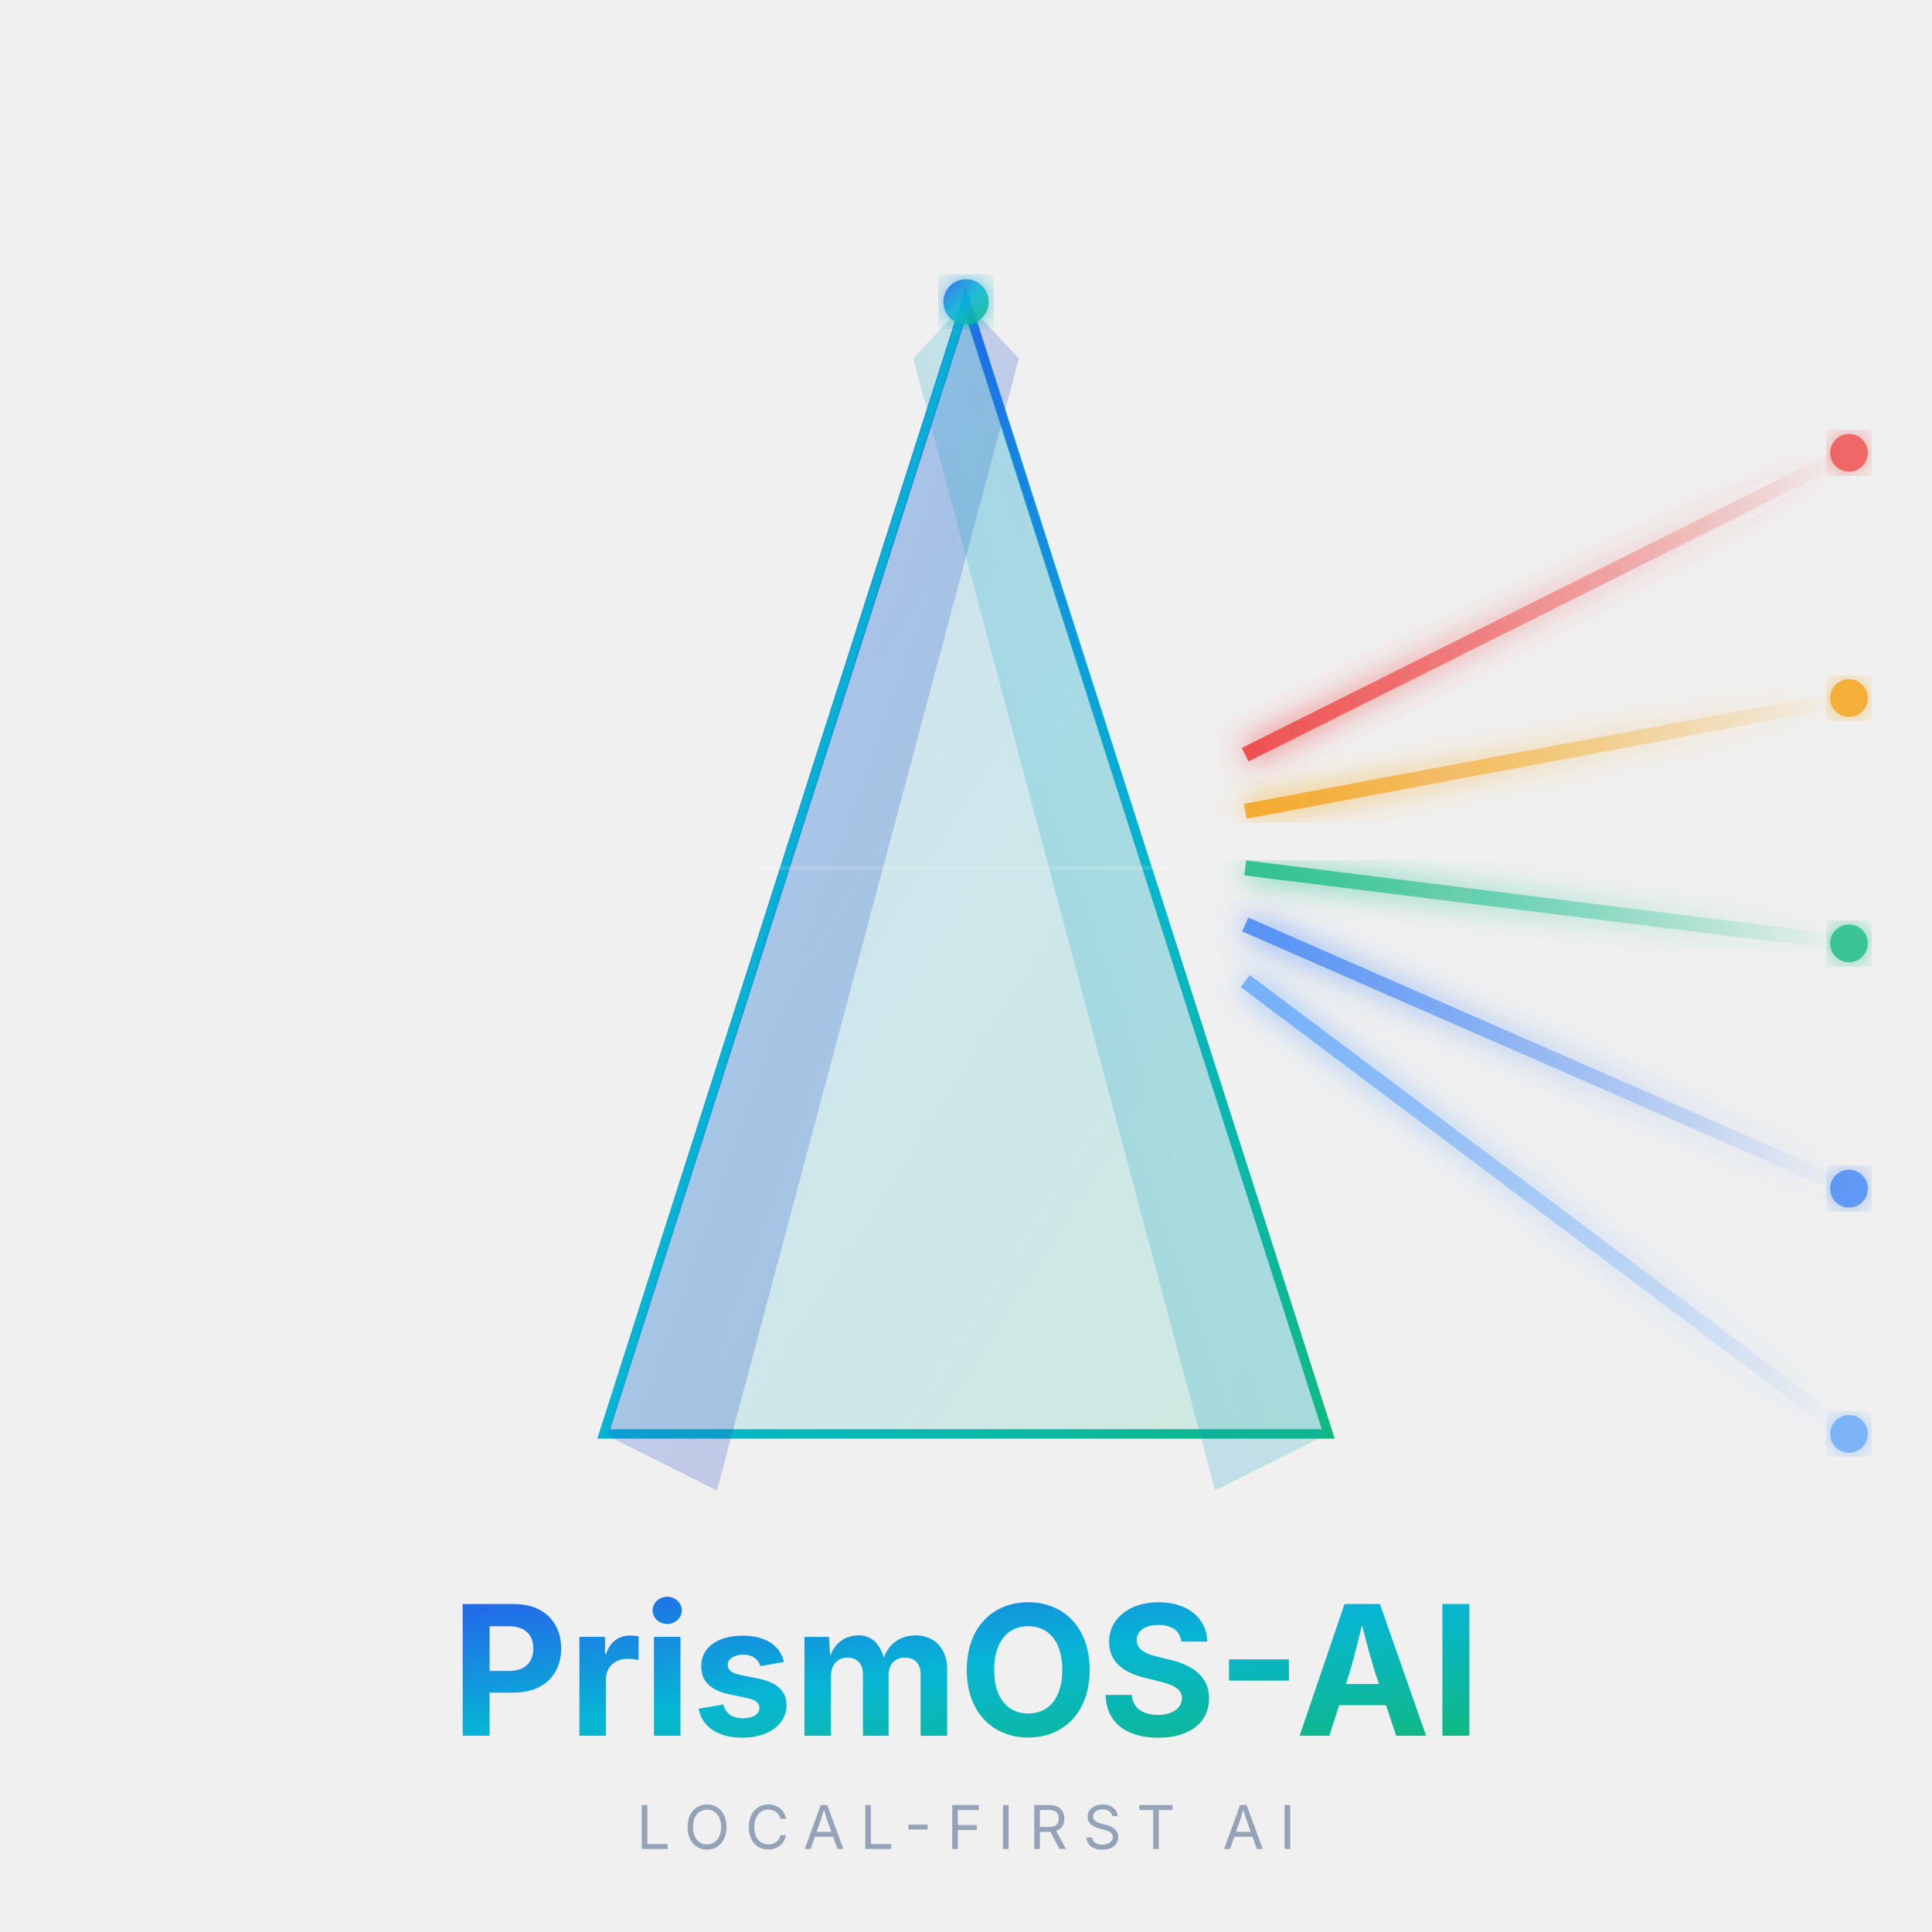
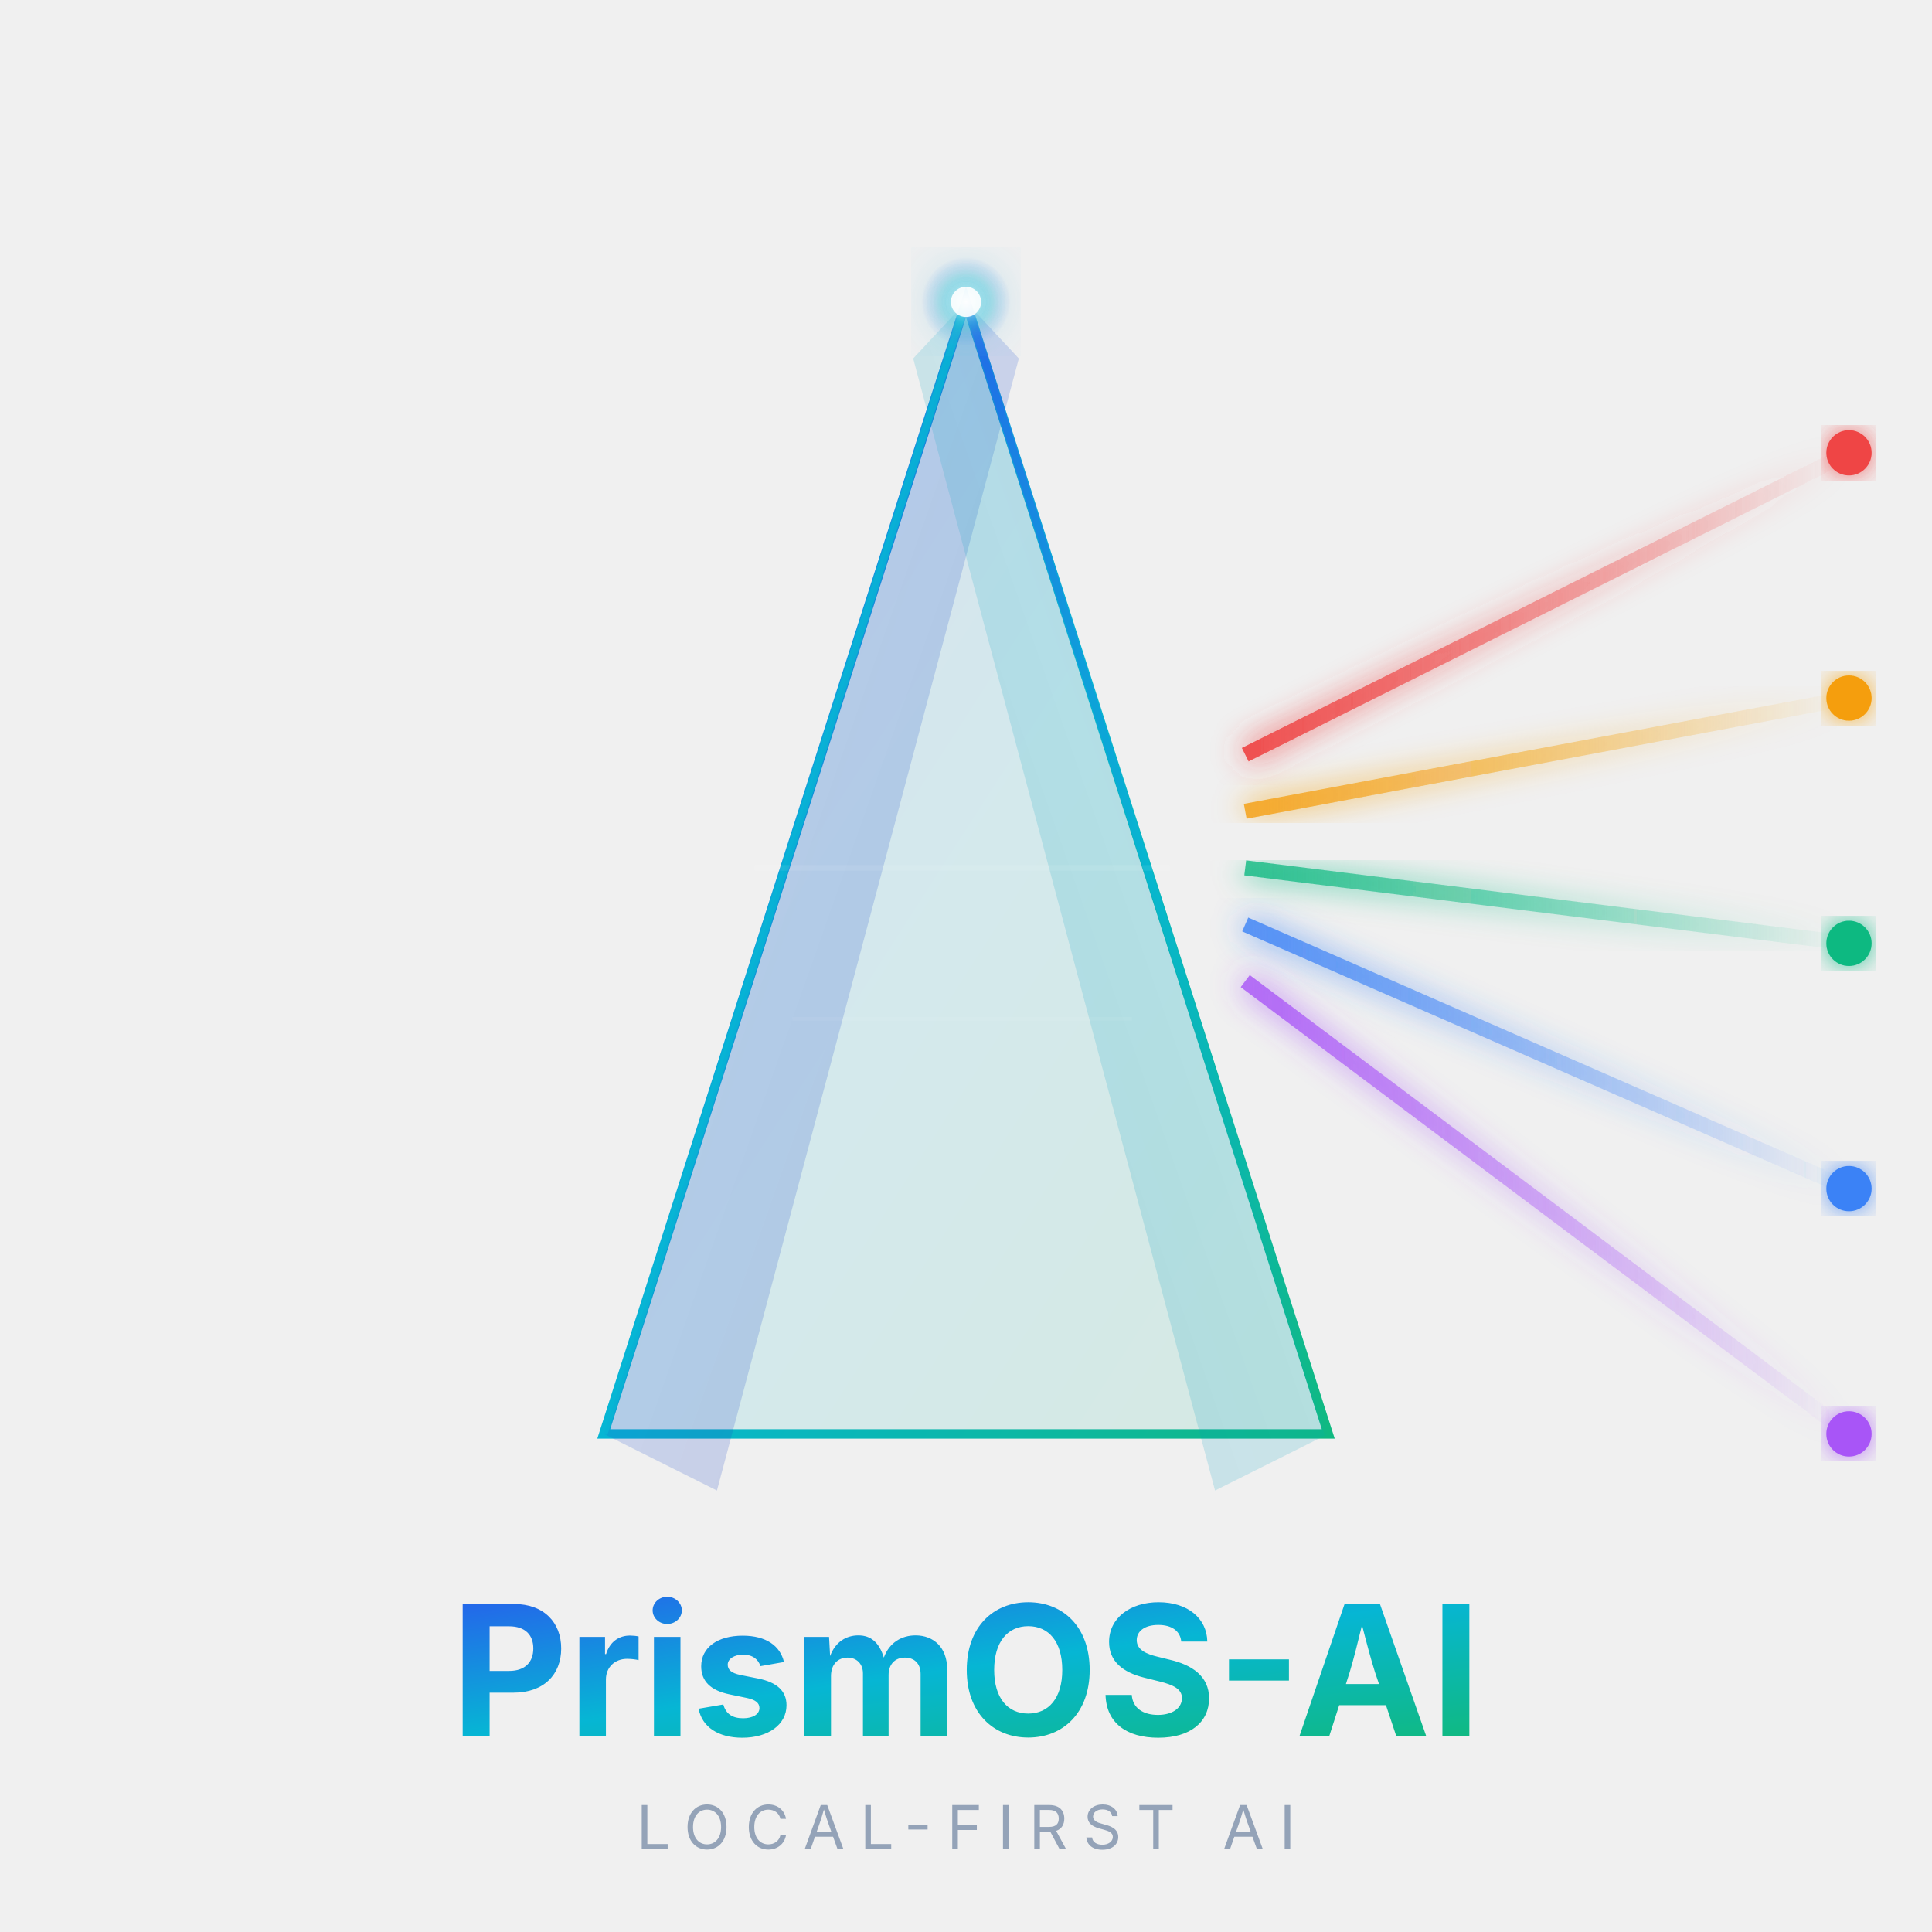
<svg xmlns="http://www.w3.org/2000/svg" viewBox="0 0 512 512" fill="none">
  <defs>
    <linearGradient id="prismGrad" x1="0%" y1="0%" x2="100%" y2="100%">
-       <stop offset="0%" stop-color="#2563eb" />
-       <stop offset="50%" stop-color="#06b6d4" />
-       <stop offset="100%" stop-color="#10b981" />
+       <stop offset="0%" stop-color="#2563eb">
+         <animate attributeName="stop-color" values="#2563eb;#8b5cf6;#ec4899;#2563eb" dur="8s" repeatCount="indefinite" />
+       </stop>
+       <stop offset="50%" stop-color="#06b6d4">
+         <animate attributeName="stop-color" values="#06b6d4;#2563eb;#8b5cf6;#06b6d4" dur="8s" repeatCount="indefinite" />
+       </stop>
+       <stop offset="100%" stop-color="#10b981">
+         <animate attributeName="stop-color" values="#10b981;#06b6d4;#2563eb;#10b981" dur="8s" repeatCount="indefinite" />
+       </stop>
    </linearGradient>
    <linearGradient id="beam1" x1="0%" y1="0%" x2="100%" y2="0%">
      <stop offset="0%" stop-color="#ef4444" stop-opacity="0.9" />
      <stop offset="100%" stop-color="#ef4444" stop-opacity="0" />
    </linearGradient>
    <linearGradient id="beam2" x1="0%" y1="0%" x2="100%" y2="0%">
      <stop offset="0%" stop-color="#f59e0b" stop-opacity="0.8" />
      <stop offset="100%" stop-color="#f59e0b" stop-opacity="0" />
    </linearGradient>
    <linearGradient id="beam3" x1="0%" y1="0%" x2="100%" y2="0%">
      <stop offset="0%" stop-color="#10b981" stop-opacity="0.8" />
      <stop offset="100%" stop-color="#10b981" stop-opacity="0" />
    </linearGradient>
    <linearGradient id="beam4" x1="0%" y1="0%" x2="100%" y2="0%">
      <stop offset="0%" stop-color="#3b82f6" stop-opacity="0.8" />
      <stop offset="100%" stop-color="#3b82f6" stop-opacity="0" />
    </linearGradient>
    <linearGradient id="beam5" x1="0%" y1="0%" x2="100%" y2="0%">
-       <stop offset="0%" stop-color="#60a5fa" stop-opacity="0.8" />
-       <stop offset="100%" stop-color="#60a5fa" stop-opacity="0" />
+       <stop offset="0%" stop-color="#a855f7" stop-opacity="0.8" />
+       <stop offset="100%" stop-color="#a855f7" stop-opacity="0" />
    </linearGradient>
    <linearGradient id="inputBeam" x1="0%" y1="0%" x2="100%" y2="0%">
      <stop offset="0%" stop-color="#ffffff" stop-opacity="0" />
      <stop offset="100%" stop-color="#ffffff" stop-opacity="0.7" />
    </linearGradient>
+     <linearGradient id="inputPulse" x1="0%" y1="0%" x2="100%" y2="0%">
+       <stop offset="0%" stop-color="#fff" stop-opacity="0">
+         <animate attributeName="offset" values="-0.3;1" dur="3s" repeatCount="indefinite" />
+       </stop>
+       <stop offset="0.15" stop-color="#fff" stop-opacity="1">
+         <animate attributeName="offset" values="-0.15;1.15" dur="3s" repeatCount="indefinite" />
+       </stop>
+       <stop offset="0.3" stop-color="#fff" stop-opacity="0">
+         <animate attributeName="offset" values="0;1.3" dur="3s" repeatCount="indefinite" />
+       </stop>
+     </linearGradient>
    <filter id="glow">
      <feGaussianBlur stdDeviation="4" result="blur" />
+       <feMerge>
+         <feMergeNode in="blur" />
+         <feMergeNode in="SourceGraphic" />
+       </feMerge>
+     </filter>
+     <filter id="glowBig">
+       <feGaussianBlur stdDeviation="8" result="blur" />
      <feMerge>
        <feMergeNode in="blur" />
        <feMergeNode in="SourceGraphic" />
      </feMerge>
    </filter>
    <linearGradient id="faceLeft" x1="0%" y1="0%" x2="100%" y2="100%">
      <stop offset="0%" stop-color="#2563eb" stop-opacity="0.6" />
      <stop offset="100%" stop-color="#1e40af" stop-opacity="0.9" />
    </linearGradient>
    <linearGradient id="faceRight" x1="100%" y1="0%" x2="0%" y2="100%">
      <stop offset="0%" stop-color="#06b6d4" stop-opacity="0.5" />
      <stop offset="100%" stop-color="#0891b2" stop-opacity="0.8" />
    </linearGradient>
-     <linearGradient id="faceBottom" x1="0%" y1="0%" x2="100%" y2="100%">
-       <stop offset="0%" stop-color="#10b981" stop-opacity="0.4" />
-       <stop offset="100%" stop-color="#059669" stop-opacity="0.7" />
-     </linearGradient>
+     <radialGradient id="vtxGlow" cx="50%" cy="50%" r="50%">
+       <stop offset="0%" stop-color="#fff" stop-opacity="0.9" />
+       <stop offset="60%" stop-color="#06b6d4" stop-opacity="0.3" />
+       <stop offset="100%" stop-color="#2563eb" stop-opacity="0" />
+     </radialGradient>
  </defs>
-   <line x1="40" y1="230" x2="180" y2="230" stroke="url(#inputBeam)" stroke-width="6" filter="url(#glow)" />
-   <line x1="330" y1="200" x2="490" y2="120" stroke="url(#beam1)" stroke-width="4" filter="url(#glow)" />
-   <line x1="330" y1="215" x2="490" y2="185" stroke="url(#beam2)" stroke-width="4" filter="url(#glow)" />
-   <line x1="330" y1="230" x2="490" y2="250" stroke="url(#beam3)" stroke-width="4" filter="url(#glow)" />
-   <line x1="330" y1="245" x2="490" y2="315" stroke="url(#beam4)" stroke-width="4" filter="url(#glow)" />
-   <line x1="330" y1="260" x2="490" y2="380" stroke="url(#beam5)" stroke-width="4" filter="url(#glow)" />
-   <polygon points="256,80 160,380 352,380" fill="url(#prismGrad)" fill-opacity="0.15" stroke="url(#prismGrad)" stroke-width="2.5" />
-   <polygon points="256,80 160,380 190,395 270,95" fill="url(#faceLeft)" opacity="0.3" />
-   <polygon points="256,80 352,380 322,395 242,95" fill="url(#faceRight)" opacity="0.3" />
+   <line x1="40" y1="230" x2="180" y2="230" stroke="url(#inputBeam)" stroke-width="5" filter="url(#glow)" />
+   <line x1="40" y1="230" x2="180" y2="230" stroke="url(#inputPulse)" stroke-width="7" filter="url(#glow)" />
+   <line x1="330" y1="200" x2="490" y2="120" stroke="url(#beam1)" stroke-width="4" filter="url(#glow)">
+     <animate attributeName="opacity" values="0.3;1;0.3" dur="3s" begin="0s" repeatCount="indefinite" />
+   </line>
+   <line x1="330" y1="215" x2="490" y2="185" stroke="url(#beam2)" stroke-width="4" filter="url(#glow)">
+     <animate attributeName="opacity" values="0.3;1;0.3" dur="3s" begin="0.2s" repeatCount="indefinite" />
+   </line>
+   <line x1="330" y1="230" x2="490" y2="250" stroke="url(#beam3)" stroke-width="4" filter="url(#glow)">
+     <animate attributeName="opacity" values="0.3;1;0.3" dur="3s" begin="0.4s" repeatCount="indefinite" />
+   </line>
+   <line x1="330" y1="245" x2="490" y2="315" stroke="url(#beam4)" stroke-width="4" filter="url(#glow)">
+     <animate attributeName="opacity" values="0.3;1;0.3" dur="3s" begin="0.6s" repeatCount="indefinite" />
+   </line>
+   <line x1="330" y1="260" x2="490" y2="380" stroke="url(#beam5)" stroke-width="4" filter="url(#glow)">
+     <animate attributeName="opacity" values="0.3;1;0.3" dur="3s" begin="0.8s" repeatCount="indefinite" />
+   </line>
+   <circle cx="490" cy="120" r="6" fill="#ef4444" filter="url(#glow)">
+     <animate attributeName="r" values="4;8;4" dur="3s" begin="0s" repeatCount="indefinite" />
+     <animate attributeName="opacity" values="0.5;1;0.5" dur="3s" begin="0s" repeatCount="indefinite" />
+   </circle>
+   <circle cx="490" cy="185" r="6" fill="#f59e0b" filter="url(#glow)">
+     <animate attributeName="r" values="4;8;4" dur="3s" begin="0.2s" repeatCount="indefinite" />
+     <animate attributeName="opacity" values="0.5;1;0.5" dur="3s" begin="0.2s" repeatCount="indefinite" />
+   </circle>
+   <circle cx="490" cy="250" r="6" fill="#10b981" filter="url(#glow)">
+     <animate attributeName="r" values="4;8;4" dur="3s" begin="0.4s" repeatCount="indefinite" />
+     <animate attributeName="opacity" values="0.5;1;0.5" dur="3s" begin="0.4s" repeatCount="indefinite" />
+   </circle>
+   <circle cx="490" cy="315" r="6" fill="#3b82f6" filter="url(#glow)">
+     <animate attributeName="r" values="4;8;4" dur="3s" begin="0.6s" repeatCount="indefinite" />
+     <animate attributeName="opacity" values="0.5;1;0.5" dur="3s" begin="0.6s" repeatCount="indefinite" />
+   </circle>
+   <circle cx="490" cy="380" r="6" fill="#a855f7" filter="url(#glow)">
+     <animate attributeName="r" values="4;8;4" dur="3s" begin="0.8s" repeatCount="indefinite" />
+     <animate attributeName="opacity" values="0.5;1;0.5" dur="3s" begin="0.8s" repeatCount="indefinite" />
+   </circle>
+   <polygon points="256,80 160,380 352,380" fill="url(#prismGrad)" fill-opacity="0.12" stroke="url(#prismGrad)" stroke-width="2.5">
+     <animate attributeName="fill-opacity" values="0.08;0.22;0.08" dur="5s" repeatCount="indefinite" />
+   </polygon>
+   <polygon points="256,80 160,380 190,395 270,95" fill="url(#faceLeft)" opacity="0.25">
+     <animate attributeName="opacity" values="0.15;0.35;0.15" dur="5s" repeatCount="indefinite" />
+   </polygon>
+   <polygon points="256,80 352,380 322,395 242,95" fill="url(#faceRight)" opacity="0.25">
+     <animate attributeName="opacity" values="0.2;0.4;0.2" dur="5s" begin="0.5s" repeatCount="indefinite" />
+   </polygon>
  <line x1="256" y1="80" x2="160" y2="380" stroke="url(#prismGrad)" stroke-width="2" opacity="0.8" />
  <line x1="256" y1="80" x2="352" y2="380" stroke="url(#prismGrad)" stroke-width="2" opacity="0.8" />
  <line x1="160" y1="380" x2="352" y2="380" stroke="url(#prismGrad)" stroke-width="2" opacity="0.8" />
-   <line x1="200" y1="230" x2="310" y2="230" stroke="white" stroke-width="1" opacity="0.15" />
-   <circle cx="256" cy="80" r="6" fill="url(#prismGrad)" filter="url(#glow)" opacity="0.9" />
-   <circle cx="490" cy="120" r="5" fill="#ef4444" filter="url(#glow)" opacity="0.8" />
-   <circle cx="490" cy="185" r="5" fill="#f59e0b" filter="url(#glow)" opacity="0.8" />
-   <circle cx="490" cy="250" r="5" fill="#10b981" filter="url(#glow)" opacity="0.8" />
-   <circle cx="490" cy="315" r="5" fill="#3b82f6" filter="url(#glow)" opacity="0.8" />
-   <circle cx="490" cy="380" r="5" fill="#60a5fa" filter="url(#glow)" opacity="0.8" />
+   <line x1="200" y1="230" x2="310" y2="230" stroke="white" stroke-width="1.5" opacity="0.08">
+     <animate attributeName="opacity" values="0.04;0.18;0.04" dur="4s" repeatCount="indefinite" />
+     <animate attributeName="y1" values="220;240;220" dur="7s" repeatCount="indefinite" />
+     <animate attributeName="y2" values="220;240;220" dur="7s" repeatCount="indefinite" />
+   </line>
+   <line x1="210" y1="270" x2="300" y2="270" stroke="white" stroke-width="1" opacity="0.05">
+     <animate attributeName="opacity" values="0.02;0.12;0.02" dur="5s" begin="2s" repeatCount="indefinite" />
+     <animate attributeName="y1" values="260;290;260" dur="9s" repeatCount="indefinite" />
+     <animate attributeName="y2" values="260;290;260" dur="9s" repeatCount="indefinite" />
+   </line>
+   <circle cx="256" cy="80" r="12" fill="url(#vtxGlow)" filter="url(#glowBig)">
+     <animate attributeName="r" values="8;16;8" dur="4s" repeatCount="indefinite" />
+     <animate attributeName="opacity" values="0.5;1;0.5" dur="4s" repeatCount="indefinite" />
+   </circle>
+   <circle cx="256" cy="80" r="4" fill="#fff" opacity="0.9">
+     <animate attributeName="r" values="3;6;3" dur="4s" repeatCount="indefinite" />
+   </circle>
  <text x="256" y="460" text-anchor="middle" font-family="Inter, system-ui, -apple-system, sans-serif" font-weight="700" font-size="48" fill="url(#prismGrad)">PrismOS-AI</text>
  <text x="256" y="490" text-anchor="middle" font-family="Inter, system-ui, -apple-system, sans-serif" font-weight="400" font-size="16" fill="#94a3b8" letter-spacing="4">LOCAL-FIRST AI</text>
</svg>
